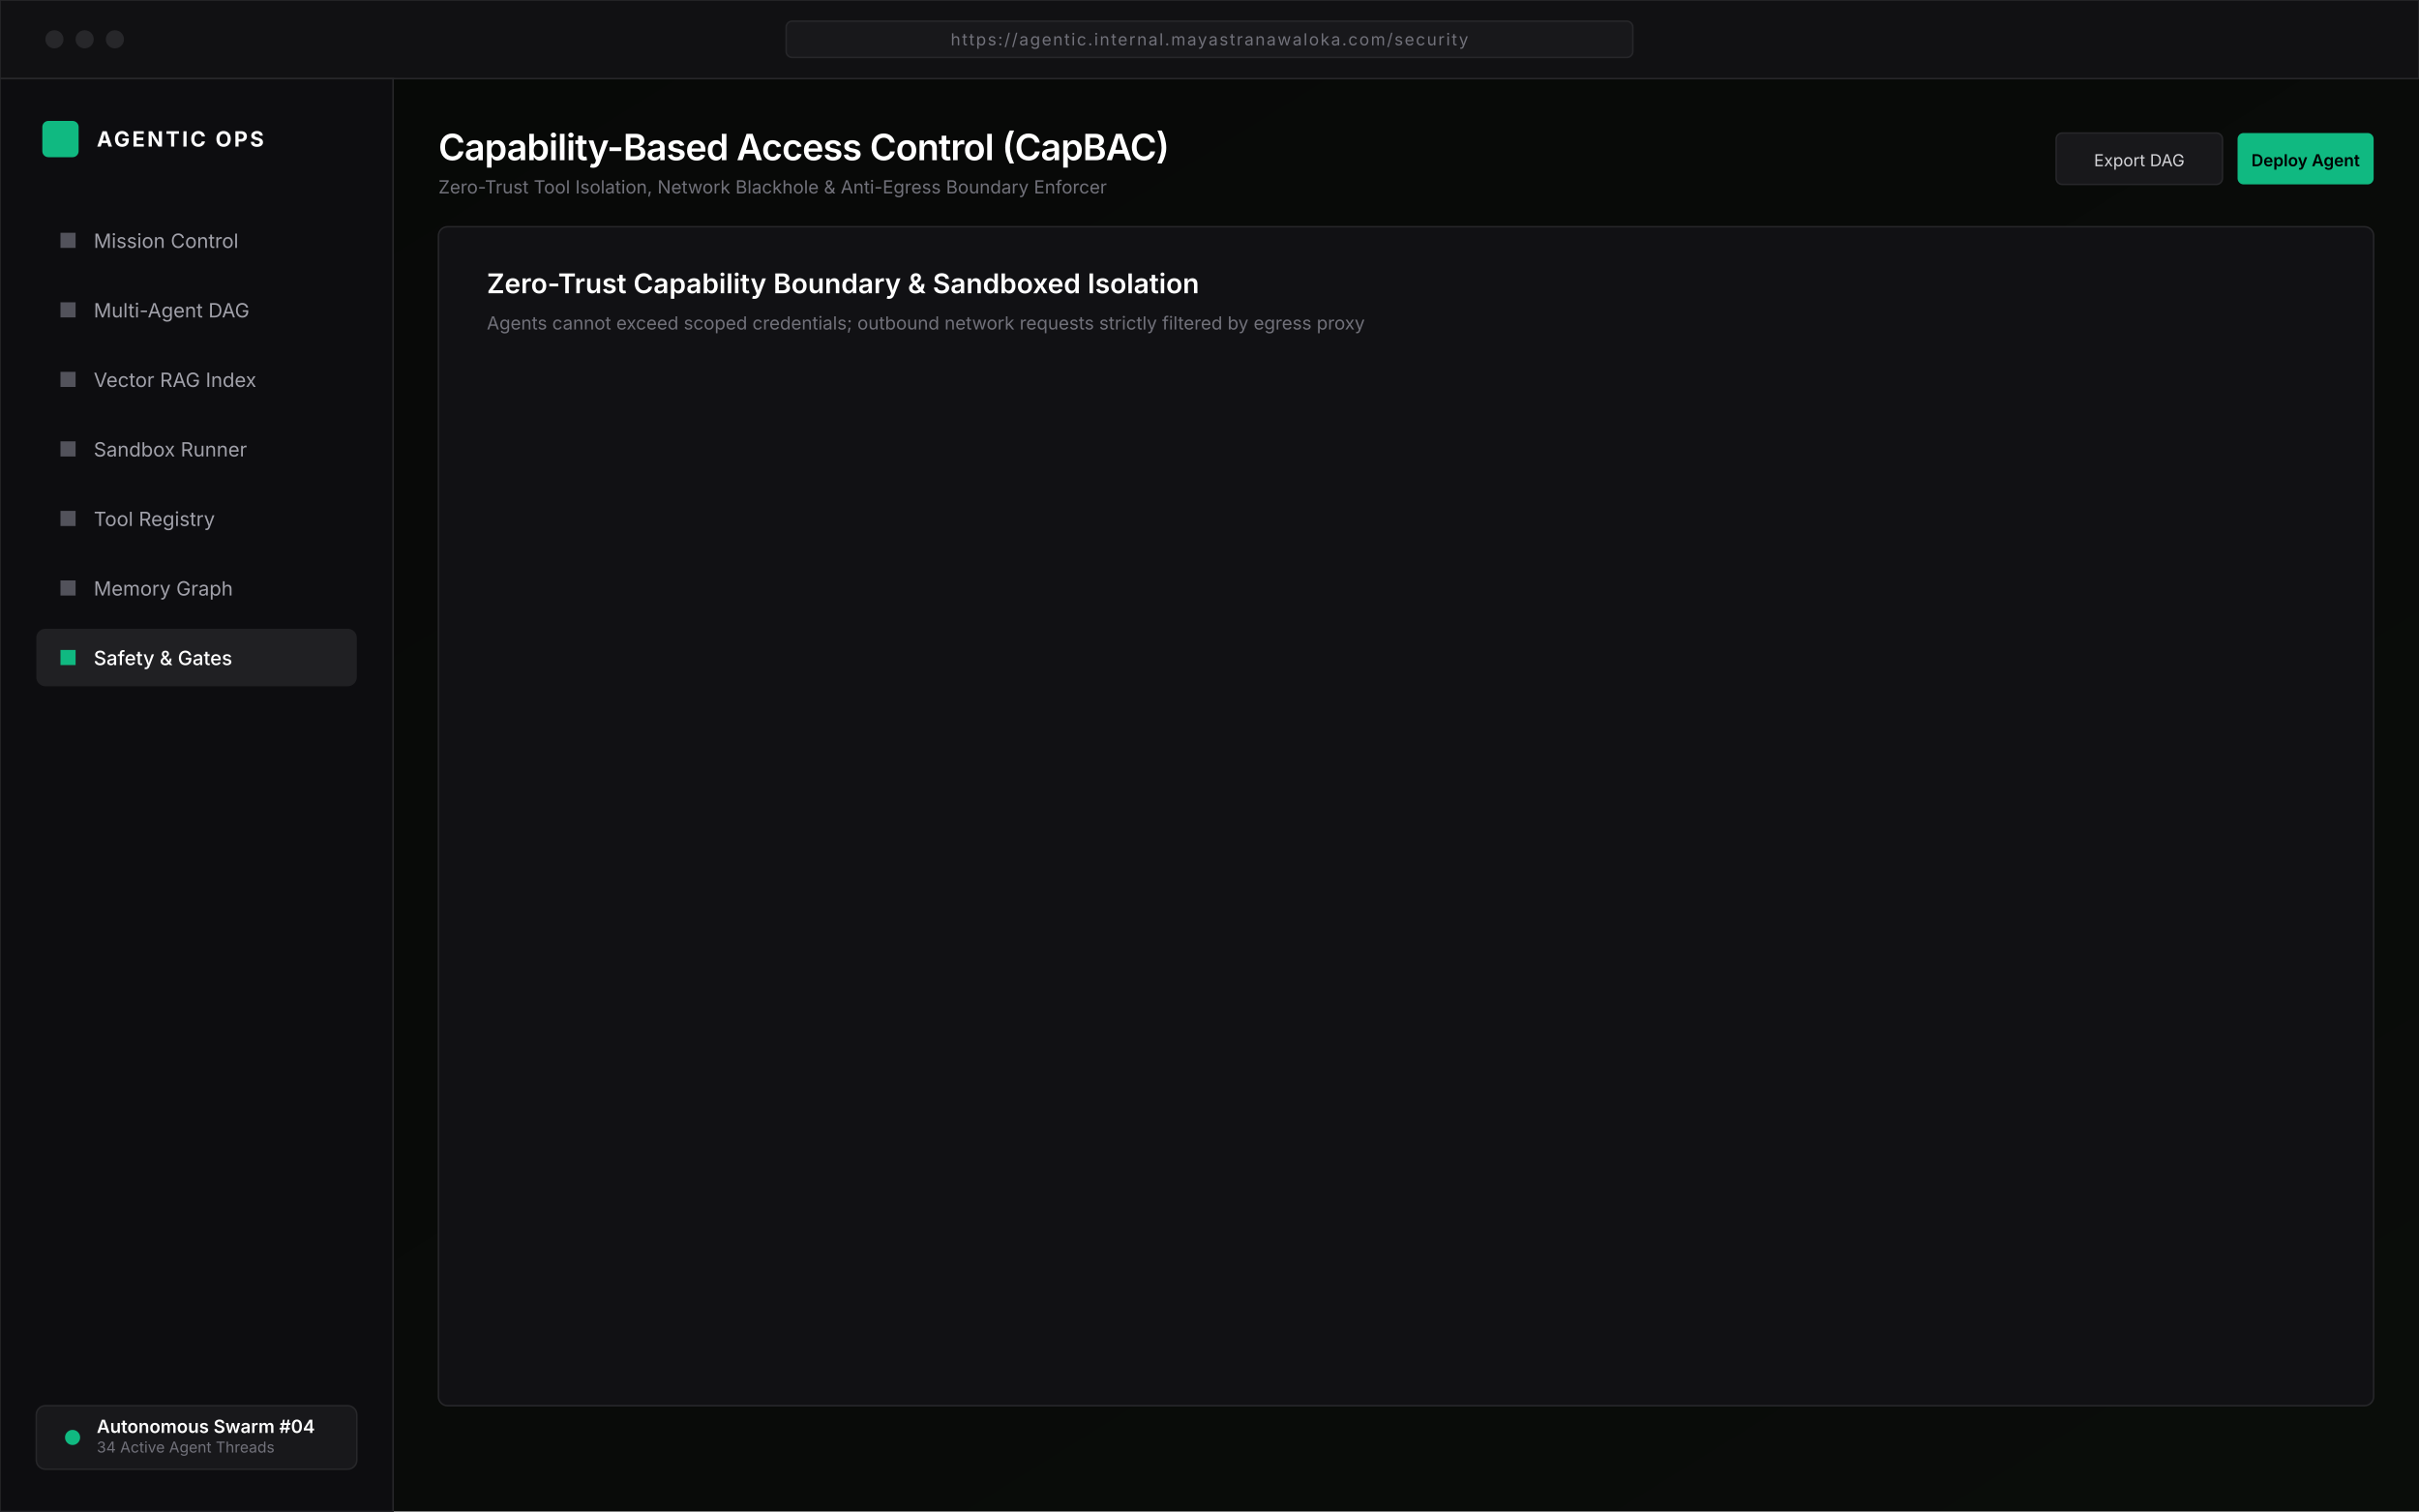
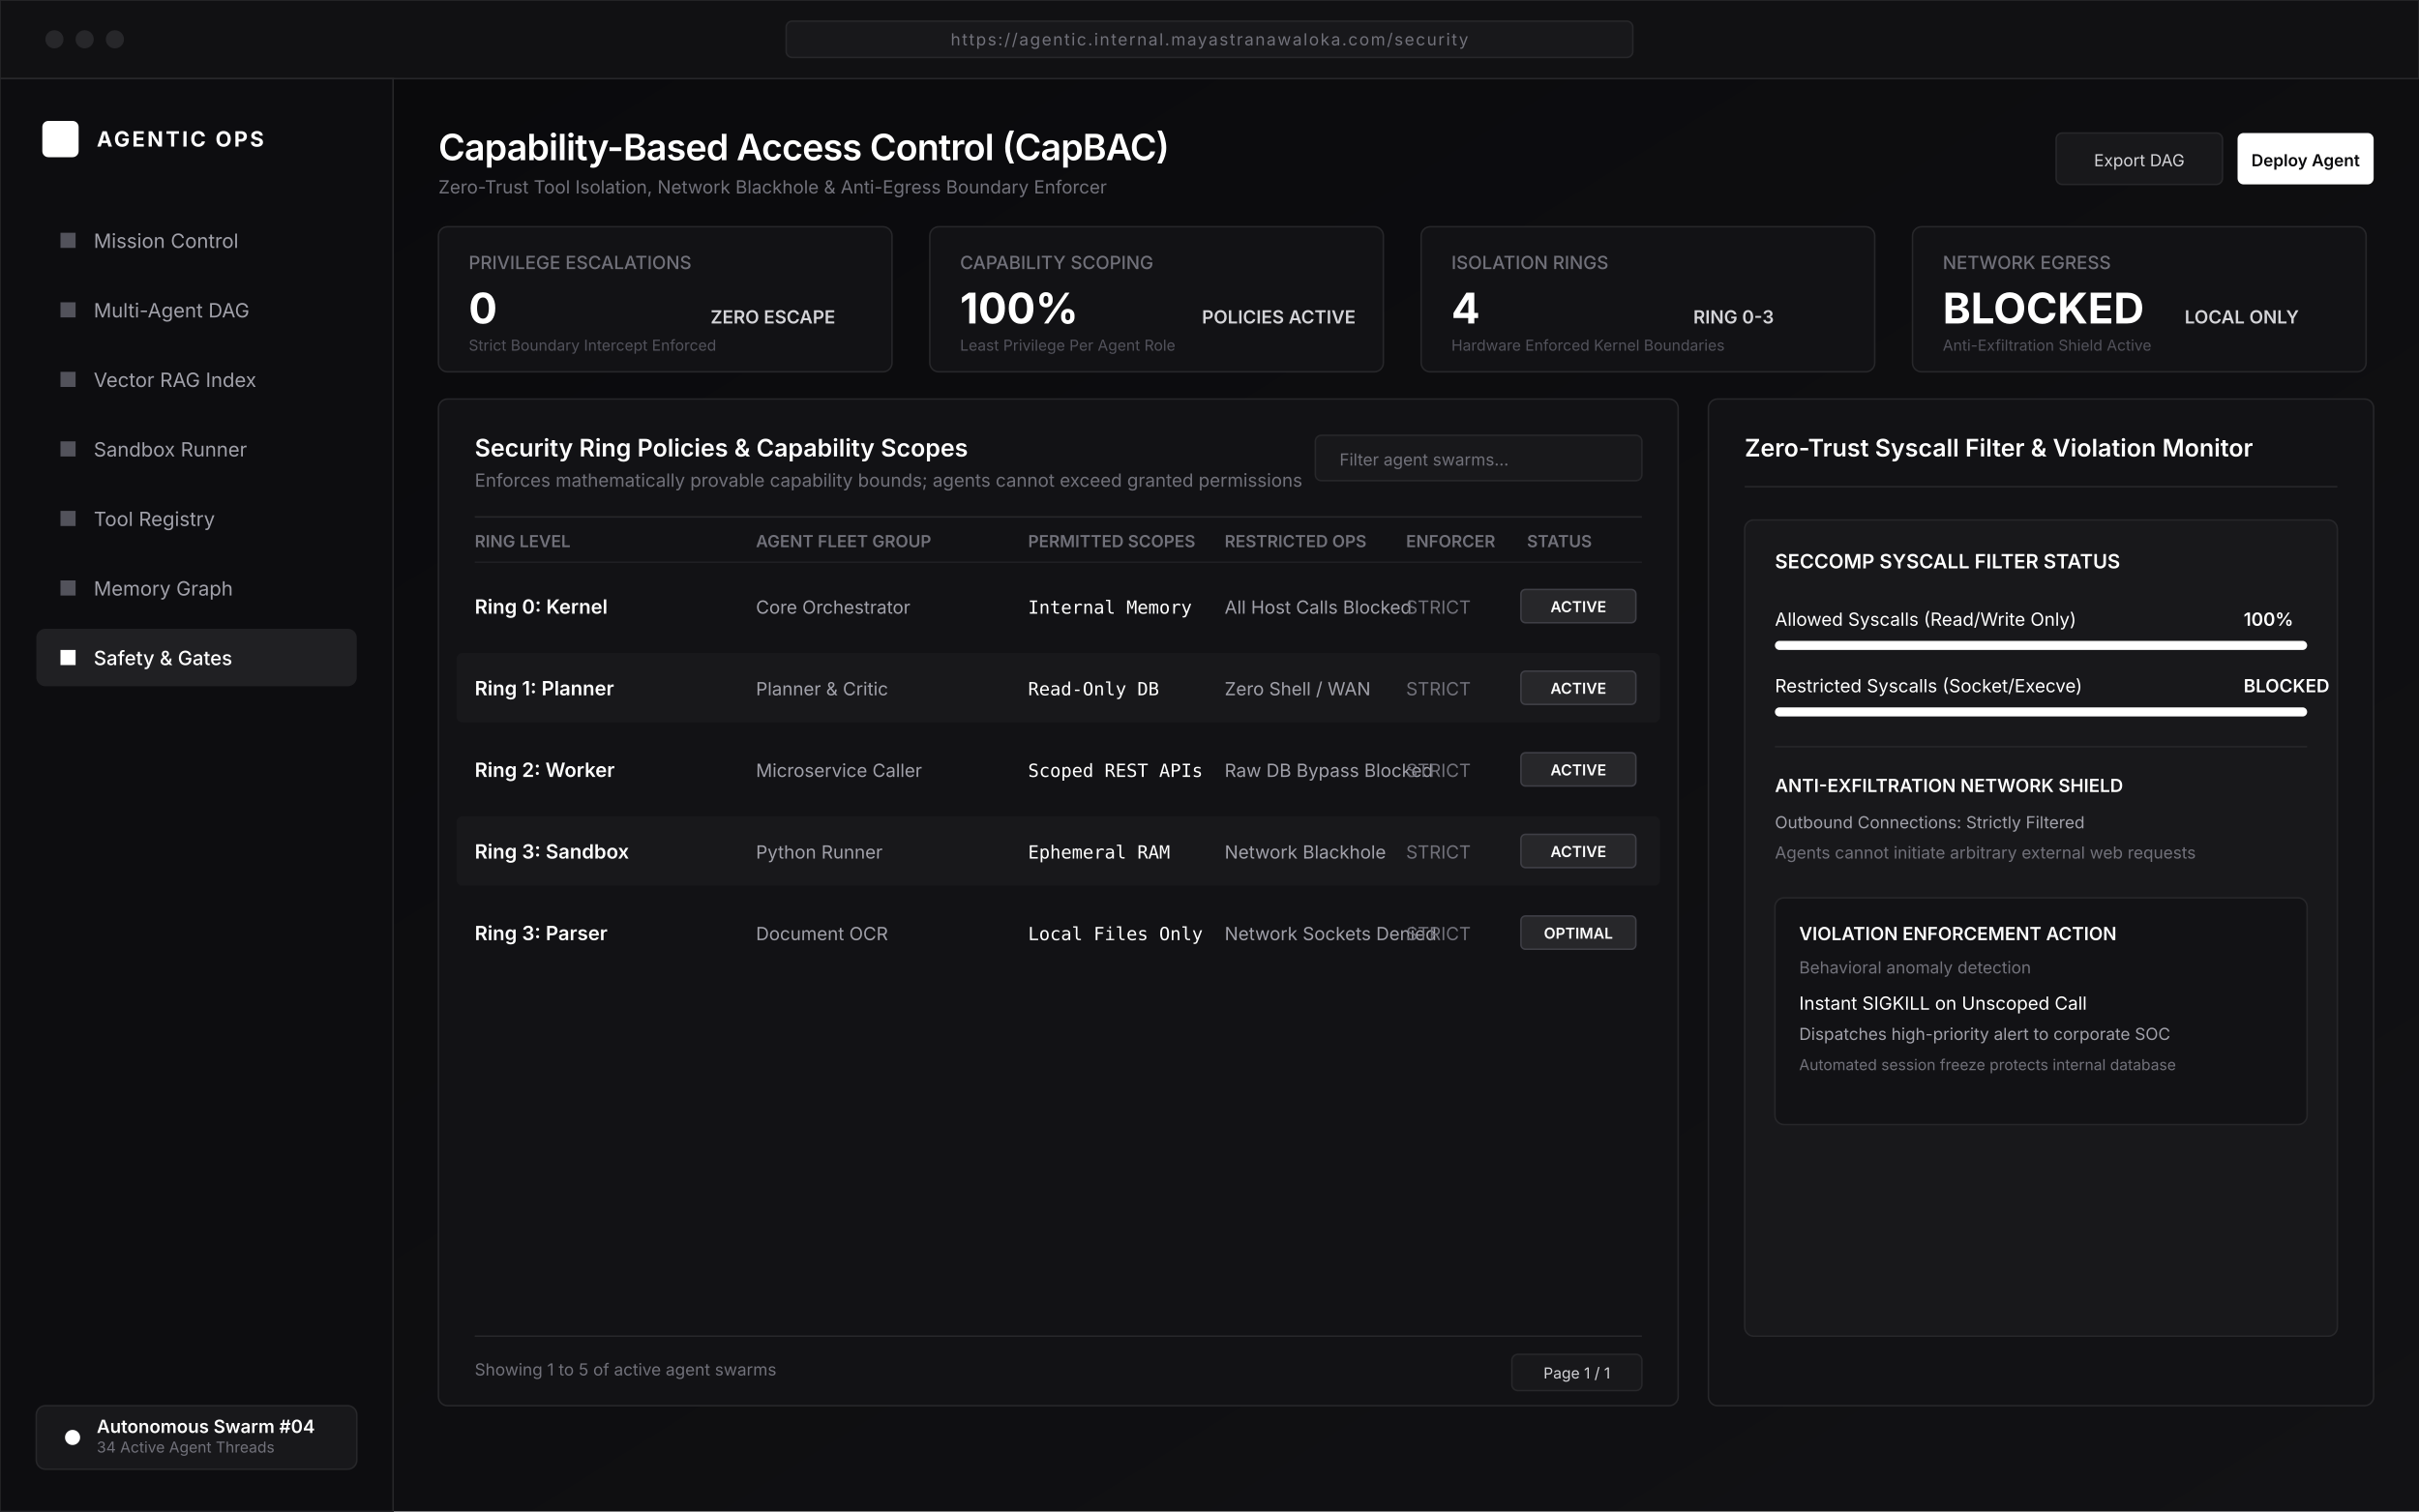
<svg xmlns="http://www.w3.org/2000/svg" viewBox="0 0 1600 1000" width="1600" height="1000">
  <defs>
-     <linearGradient id="bgGlowAgent" x1="0" y1="0" x2="1" y2="1">
-       <stop offset="0%" stop-color="#070807" />
-       <stop offset="100%" stop-color="#0a0d0a" />
+     <linearGradient id="bgGlow" x1="0" y1="0" x2="1" y2="1">
+       <stop offset="0%" stop-color="#09090b" />
+       <stop offset="100%" stop-color="#121215" />
    </linearGradient>
-     <linearGradient id="emeraldGrad" x1="0" y1="0" x2="0" y2="1">
-       <stop offset="0%" stop-color="#10b981" stop-opacity="0.25" />
-       <stop offset="100%" stop-color="#10b981" stop-opacity="0.0" />
+     <linearGradient id="monoGrad" x1="0" y1="0" x2="0" y2="1">
+       <stop offset="0%" stop-color="#ffffff" stop-opacity="0.18" />
+       <stop offset="100%" stop-color="#ffffff" stop-opacity="0.0" />
    </linearGradient>
  </defs>
-   <rect width="1600" height="1000" fill="url(#bgGlowAgent)" />
+   <rect width="1600" height="1000" fill="url(#bgGlow)" />
  <rect width="1600" height="52" fill="#111113" stroke="#27272a" stroke-width="1" />
  <circle cx="36" cy="26" r="6" fill="#27272a" />
  <circle cx="56" cy="26" r="6" fill="#27272a" />
  <circle cx="76" cy="26" r="6" fill="#27272a" />
  <rect x="520" y="14" width="560" height="24" rx="4" fill="#18181b" stroke="#27272a" stroke-width="1" />
  <text x="800" y="30" fill="#71717a" font-family="-apple-system, BlinkMacSystemFont, sans-serif" font-size="11" text-anchor="middle" letter-spacing="1">https://agentic.internal.mayastranawaloka.com/security</text>
  <rect x="0" y="52" width="260" height="948" fill="#0d0d10" stroke="#27272a" stroke-width="1" />
-   <rect x="28" y="80" width="24" height="24" rx="4" fill="#10b981" />
+   <rect x="28" y="80" width="24" height="24" rx="4" fill="#ffffff" />
  <text x="64" y="97" fill="#ffffff" font-family="-apple-system, BlinkMacSystemFont, sans-serif" font-size="14" font-weight="700" letter-spacing="1.5">AGENTIC OPS</text>
  <g transform="translate(24, 140)">
    <rect x="16" y="14" width="10" height="10" fill="#52525b" />
    <text x="38" y="24" fill="#a1a1aa" font-family="-apple-system, BlinkMacSystemFont, sans-serif" font-size="13">Mission Control</text>
    <rect x="16" y="60" width="10" height="10" fill="#52525b" />
    <text x="38" y="70" fill="#a1a1aa" font-family="-apple-system, BlinkMacSystemFont, sans-serif" font-size="13">Multi-Agent DAG</text>
    <rect x="16" y="106" width="10" height="10" fill="#52525b" />
    <text x="38" y="116" fill="#a1a1aa" font-family="-apple-system, BlinkMacSystemFont, sans-serif" font-size="13">Vector RAG Index</text>
    <rect x="16" y="152" width="10" height="10" fill="#52525b" />
    <text x="38" y="162" fill="#a1a1aa" font-family="-apple-system, BlinkMacSystemFont, sans-serif" font-size="13">Sandbox Runner</text>
    <rect x="16" y="198" width="10" height="10" fill="#52525b" />
    <text x="38" y="208" fill="#a1a1aa" font-family="-apple-system, BlinkMacSystemFont, sans-serif" font-size="13">Tool Registry</text>
    <rect x="16" y="244" width="10" height="10" fill="#52525b" />
    <text x="38" y="254" fill="#a1a1aa" font-family="-apple-system, BlinkMacSystemFont, sans-serif" font-size="13">Memory Graph</text>
    <rect x="0" y="276" width="212" height="38" rx="6" fill="#ffffff" fill-opacity="0.08" />
-     <rect x="16" y="290" width="10" height="10" fill="#10b981" />
+     <rect x="16" y="290" width="10" height="10" fill="#ffffff" />
    <text x="38" y="300" fill="#ffffff" font-family="-apple-system, BlinkMacSystemFont, sans-serif" font-size="13" font-weight="500">Safety &amp; Gates</text>
  </g>
  <rect x="24" y="930" width="212" height="42" rx="6" fill="#18181b" stroke="#27272a" stroke-width="1" />
-   <circle cx="48" cy="951" r="5" fill="#10b981" />
+   <circle cx="48" cy="951" r="5" fill="#ffffff" />
  <text x="64" y="948" fill="#ffffff" font-family="-apple-system, BlinkMacSystemFont, sans-serif" font-size="12" font-weight="600">Autonomous Swarm #04</text>
  <text x="64" y="961" fill="#71717a" font-family="-apple-system, BlinkMacSystemFont, sans-serif" font-size="10">34 Active Agent Threads</text>
  <g transform="translate(290, 80)">
    <text x="0" y="26" fill="#ffffff" font-family="-apple-system, BlinkMacSystemFont, sans-serif" font-size="24" font-weight="600" letter-spacing="-0.5">Capability-Based Access Control (CapBAC)</text>
    <text x="0" y="48" fill="#71717a" font-family="-apple-system, BlinkMacSystemFont, sans-serif" font-size="12">Zero-Trust Tool Isolation, Network Blackhole &amp; Anti-Egress Boundary Enforcer</text>
    <rect x="1070" y="8" width="110" height="34" rx="4" fill="#18181b" stroke="#27272a" stroke-width="1" />
    <text x="1125" y="30" fill="#d4d4d8" font-family="-apple-system, BlinkMacSystemFont, sans-serif" font-size="11" text-anchor="middle">Export DAG</text>
-     <rect x="1190" y="8" width="90" height="34" rx="4" fill="#10b981" />
-     <text x="1235" y="30" fill="#000000" font-family="-apple-system, BlinkMacSystemFont, sans-serif" font-size="11" font-weight="600" text-anchor="middle">Deploy Agent</text>
+     <rect x="1190" y="8" width="90" height="34" rx="4" fill="#ffffff" />
+     <text x="1235" y="30" fill="#09090b" font-family="-apple-system, BlinkMacSystemFont, sans-serif" font-size="11" font-weight="600" text-anchor="middle">Deploy Agent</text>
  </g>
  <g transform="translate(290, 150)">
-     <rect width="1280" height="780" rx="6" fill="#111114" stroke="#27272a" stroke-width="1" />
-     <text x="32" y="44" fill="#ffffff" font-family="-apple-system, BlinkMacSystemFont, sans-serif" font-size="18" font-weight="600">Zero-Trust Capability Boundary &amp; Sandboxed Isolation</text>
-     <text x="32" y="68" fill="#71717a" font-family="-apple-system, BlinkMacSystemFont, sans-serif" font-size="12">Agents cannot exceed scoped credentials; outbound network requests strictly filtered by egress proxy</text>
+     <g transform="translate(0, 0)">
+       <rect x="0" y="0" width="300" height="96" rx="6" fill="#121215" stroke="#27272a" stroke-width="1" />
+       <text x="20" y="28" fill="#71717a" font-family="-apple-system, BlinkMacSystemFont, sans-serif" font-size="12" font-weight="500">PRIVILEGE ESCALATIONS</text>
+       <text x="20" y="64" fill="#ffffff" font-family="-apple-system, BlinkMacSystemFont, sans-serif" font-size="28" font-weight="700">0</text>
+       <text x="180" y="64" fill="#d4d4d8" font-family="-apple-system, BlinkMacSystemFont, sans-serif" font-size="12" font-weight="600">ZERO ESCAPE</text>
+       <text x="20" y="82" fill="#52525b" font-family="-apple-system, BlinkMacSystemFont, sans-serif" font-size="10">Strict Boundary Intercept Enforced</text>
+       <rect x="325" y="0" width="300" height="96" rx="6" fill="#121215" stroke="#27272a" stroke-width="1" />
+       <text x="345" y="28" fill="#71717a" font-family="-apple-system, BlinkMacSystemFont, sans-serif" font-size="12" font-weight="500">CAPABILITY SCOPING</text>
+       <text x="345" y="64" fill="#ffffff" font-family="-apple-system, BlinkMacSystemFont, sans-serif" font-size="28" font-weight="700">100%</text>
+       <text x="505" y="64" fill="#d4d4d8" font-family="-apple-system, BlinkMacSystemFont, sans-serif" font-size="12" font-weight="600">POLICIES ACTIVE</text>
+       <text x="345" y="82" fill="#52525b" font-family="-apple-system, BlinkMacSystemFont, sans-serif" font-size="10">Least Privilege Per Agent Role</text>
+       <rect x="650" y="0" width="300" height="96" rx="6" fill="#121215" stroke="#27272a" stroke-width="1" />
+       <text x="670" y="28" fill="#71717a" font-family="-apple-system, BlinkMacSystemFont, sans-serif" font-size="12" font-weight="500">ISOLATION RINGS</text>
+       <text x="670" y="64" fill="#ffffff" font-family="-apple-system, BlinkMacSystemFont, sans-serif" font-size="28" font-weight="700">4</text>
+       <text x="830" y="64" fill="#d4d4d8" font-family="-apple-system, BlinkMacSystemFont, sans-serif" font-size="12" font-weight="600">RING 0-3</text>
+       <text x="670" y="82" fill="#52525b" font-family="-apple-system, BlinkMacSystemFont, sans-serif" font-size="10">Hardware Enforced Kernel Boundaries</text>
+       <rect x="975" y="0" width="300" height="96" rx="6" fill="#121215" stroke="#27272a" stroke-width="1" />
+       <text x="995" y="28" fill="#71717a" font-family="-apple-system, BlinkMacSystemFont, sans-serif" font-size="12" font-weight="500">NETWORK EGRESS</text>
+       <text x="995" y="64" fill="#ffffff" font-family="-apple-system, BlinkMacSystemFont, sans-serif" font-size="28" font-weight="700">BLOCKED</text>
+       <text x="1155" y="64" fill="#d4d4d8" font-family="-apple-system, BlinkMacSystemFont, sans-serif" font-size="12" font-weight="600">LOCAL ONLY</text>
+       <text x="995" y="82" fill="#52525b" font-family="-apple-system, BlinkMacSystemFont, sans-serif" font-size="10">Anti-Exfiltration Shield Active</text>
+     </g>
+     <g transform="translate(0, 114)">
+       <rect width="820" height="666" rx="6" fill="#121215" stroke="#27272a" stroke-width="1" />
+       <text x="24" y="38" fill="#ffffff" font-family="-apple-system, BlinkMacSystemFont, sans-serif" font-size="16" font-weight="600">Security Ring Policies &amp; Capability Scopes</text>
+       <text x="24" y="58" fill="#71717a" font-family="-apple-system, BlinkMacSystemFont, sans-serif" font-size="12">Enforces mathematically provable capability bounds; agents cannot exceed granted permissions</text>
+       <rect x="580" y="24" width="216" height="30" rx="4" fill="#18181b" stroke="#27272a" stroke-width="1" />
+       <text x="596" y="44" fill="#71717a" font-family="-apple-system, BlinkMacSystemFont, sans-serif" font-size="11">Filter agent swarms...</text>
+       <line x1="24" y1="78" x2="796" y2="78" stroke="#27272a" stroke-width="1" />
+       <text x="24" y="98" fill="#71717a" font-family="-apple-system, BlinkMacSystemFont, sans-serif" font-size="11" font-weight="600">RING LEVEL</text>
+       <text x="210" y="98" fill="#71717a" font-family="-apple-system, BlinkMacSystemFont, sans-serif" font-size="11" font-weight="600">AGENT FLEET GROUP</text>
+       <text x="390" y="98" fill="#71717a" font-family="-apple-system, BlinkMacSystemFont, sans-serif" font-size="11" font-weight="600">PERMITTED SCOPES</text>
+       <text x="520" y="98" fill="#71717a" font-family="-apple-system, BlinkMacSystemFont, sans-serif" font-size="11" font-weight="600">RESTRICTED OPS</text>
+       <text x="640" y="98" fill="#71717a" font-family="-apple-system, BlinkMacSystemFont, sans-serif" font-size="11" font-weight="600">ENFORCER</text>
+       <text x="720" y="98" fill="#71717a" font-family="-apple-system, BlinkMacSystemFont, sans-serif" font-size="11" font-weight="600">STATUS</text>
+       <line x1="24" y1="108" x2="796" y2="108" stroke="#1f1f23" stroke-width="1" />
+       <rect x="12" y="114" width="796" height="46" rx="4" fill="#121215" />
+       <text x="24" y="142" fill="#ffffff" font-family="-apple-system, BlinkMacSystemFont, sans-serif" font-size="13" font-weight="600">Ring 0: Kernel</text>
+       <text x="210" y="142" fill="#a1a1aa" font-family="-apple-system, BlinkMacSystemFont, sans-serif" font-size="12">Core Orchestrator</text>
+       <text x="390" y="142" fill="#ffffff" font-family="monospace" font-size="12">Internal Memory</text>
+       <text x="520" y="142" fill="#a1a1aa" font-family="-apple-system, BlinkMacSystemFont, sans-serif" font-size="12">All Host Calls Blocked</text>
+       <text x="640" y="142" fill="#71717a" font-family="-apple-system, BlinkMacSystemFont, sans-serif" font-size="12">STRICT</text>
+       <rect x="716" y="126" width="76" height="22" rx="3" fill="#27272a" stroke="#3f3f46" stroke-width="1" />
+       <text x="754" y="141" fill="#ffffff" font-family="-apple-system, BlinkMacSystemFont, sans-serif" font-size="10" font-weight="600" text-anchor="middle">ACTIVE</text>
+       <rect x="12" y="168" width="796" height="46" rx="4" fill="#18181b" />
+       <text x="24" y="196" fill="#ffffff" font-family="-apple-system, BlinkMacSystemFont, sans-serif" font-size="13" font-weight="600">Ring 1: Planner</text>
+       <text x="210" y="196" fill="#a1a1aa" font-family="-apple-system, BlinkMacSystemFont, sans-serif" font-size="12">Planner &amp; Critic</text>
+       <text x="390" y="196" fill="#ffffff" font-family="monospace" font-size="12">Read-Only DB</text>
+       <text x="520" y="196" fill="#a1a1aa" font-family="-apple-system, BlinkMacSystemFont, sans-serif" font-size="12">Zero Shell / WAN</text>
+       <text x="640" y="196" fill="#71717a" font-family="-apple-system, BlinkMacSystemFont, sans-serif" font-size="12">STRICT</text>
+       <rect x="716" y="180" width="76" height="22" rx="3" fill="#27272a" stroke="#3f3f46" stroke-width="1" />
+       <text x="754" y="195" fill="#ffffff" font-family="-apple-system, BlinkMacSystemFont, sans-serif" font-size="10" font-weight="600" text-anchor="middle">ACTIVE</text>
+       <rect x="12" y="222" width="796" height="46" rx="4" fill="#121215" />
+       <text x="24" y="250" fill="#ffffff" font-family="-apple-system, BlinkMacSystemFont, sans-serif" font-size="13" font-weight="600">Ring 2: Worker</text>
+       <text x="210" y="250" fill="#a1a1aa" font-family="-apple-system, BlinkMacSystemFont, sans-serif" font-size="12">Microservice Caller</text>
+       <text x="390" y="250" fill="#ffffff" font-family="monospace" font-size="12">Scoped REST APIs</text>
+       <text x="520" y="250" fill="#a1a1aa" font-family="-apple-system, BlinkMacSystemFont, sans-serif" font-size="12">Raw DB Bypass Blocked</text>
+       <text x="640" y="250" fill="#71717a" font-family="-apple-system, BlinkMacSystemFont, sans-serif" font-size="12">STRICT</text>
+       <rect x="716" y="234" width="76" height="22" rx="3" fill="#27272a" stroke="#3f3f46" stroke-width="1" />
+       <text x="754" y="249" fill="#ffffff" font-family="-apple-system, BlinkMacSystemFont, sans-serif" font-size="10" font-weight="600" text-anchor="middle">ACTIVE</text>
+       <rect x="12" y="276" width="796" height="46" rx="4" fill="#18181b" />
+       <text x="24" y="304" fill="#ffffff" font-family="-apple-system, BlinkMacSystemFont, sans-serif" font-size="13" font-weight="600">Ring 3: Sandbox</text>
+       <text x="210" y="304" fill="#a1a1aa" font-family="-apple-system, BlinkMacSystemFont, sans-serif" font-size="12">Python Runner</text>
+       <text x="390" y="304" fill="#ffffff" font-family="monospace" font-size="12">Ephemeral RAM</text>
+       <text x="520" y="304" fill="#a1a1aa" font-family="-apple-system, BlinkMacSystemFont, sans-serif" font-size="12">Network Blackhole</text>
+       <text x="640" y="304" fill="#71717a" font-family="-apple-system, BlinkMacSystemFont, sans-serif" font-size="12">STRICT</text>
+       <rect x="716" y="288" width="76" height="22" rx="3" fill="#27272a" stroke="#3f3f46" stroke-width="1" />
+       <text x="754" y="303" fill="#ffffff" font-family="-apple-system, BlinkMacSystemFont, sans-serif" font-size="10" font-weight="600" text-anchor="middle">ACTIVE</text>
+       <rect x="12" y="330" width="796" height="46" rx="4" fill="#121215" />
+       <text x="24" y="358" fill="#ffffff" font-family="-apple-system, BlinkMacSystemFont, sans-serif" font-size="13" font-weight="600">Ring 3: Parser</text>
+       <text x="210" y="358" fill="#a1a1aa" font-family="-apple-system, BlinkMacSystemFont, sans-serif" font-size="12">Document OCR</text>
+       <text x="390" y="358" fill="#ffffff" font-family="monospace" font-size="12">Local Files Only</text>
+       <text x="520" y="358" fill="#a1a1aa" font-family="-apple-system, BlinkMacSystemFont, sans-serif" font-size="12">Network Sockets Denied</text>
+       <text x="640" y="358" fill="#71717a" font-family="-apple-system, BlinkMacSystemFont, sans-serif" font-size="12">STRICT</text>
+       <rect x="716" y="342" width="76" height="22" rx="3" fill="#27272a" stroke="#3f3f46" stroke-width="1" />
+       <text x="754" y="357" fill="#ffffff" font-family="-apple-system, BlinkMacSystemFont, sans-serif" font-size="10" font-weight="600" text-anchor="middle">OPTIMAL</text>
+       <line x1="24" y1="620" x2="796" y2="620" stroke="#27272a" stroke-width="1" />
+       <text x="24" y="646" fill="#71717a" font-family="-apple-system, BlinkMacSystemFont, sans-serif" font-size="11">Showing 1 to 5 of active agent swarms</text>
+       <rect x="710" y="632" width="86" height="24" rx="4" fill="#18181b" stroke="#27272a" stroke-width="1" />
+       <text x="753" y="648" fill="#d4d4d8" font-family="-apple-system, BlinkMacSystemFont, sans-serif" font-size="10" text-anchor="middle">Page 1 / 1</text>
+       <g transform="translate(840, 0)">
+         <rect width="440" height="666" rx="6" fill="#121215" stroke="#27272a" stroke-width="1" />
+         <text x="24" y="38" fill="#ffffff" font-family="-apple-system, BlinkMacSystemFont, sans-serif" font-size="16" font-weight="600">Zero-Trust Syscall Filter &amp; Violation Monitor</text>
+         <line x1="24" y1="58" x2="416" y2="58" stroke="#27272a" stroke-width="1" />
+         <g transform="translate(24, 80)">
+           <rect width="392" height="540" rx="6" fill="#18181b" stroke="#27272a" stroke-width="1" />
+           <text x="20" y="32" fill="#ffffff" font-family="-apple-system, BlinkMacSystemFont, sans-serif" font-size="13" font-weight="600">SECCOMP SYSCALL FILTER STATUS</text>
+           <text x="20" y="70" fill="#ffffff" font-family="-apple-system, BlinkMacSystemFont, sans-serif" font-size="12">Allowed Syscalls (Read/Write Only)</text>
+           <text x="330" y="70" fill="#ffffff" font-family="-apple-system, BlinkMacSystemFont, sans-serif" font-size="12" font-weight="600">100%</text>
+           <rect x="20" y="80" width="352" height="6" rx="3" fill="#27272a" />
+           <rect x="20" y="80" width="352" height="6" rx="3" fill="#ffffff" />
+           <text x="20" y="114" fill="#ffffff" font-family="-apple-system, BlinkMacSystemFont, sans-serif" font-size="12">Restricted Syscalls (Socket/Execve)</text>
+           <text x="330" y="114" fill="#ffffff" font-family="-apple-system, BlinkMacSystemFont, sans-serif" font-size="12" font-weight="600">BLOCKED</text>
+           <rect x="20" y="124" width="352" height="6" rx="3" fill="#27272a" />
+           <rect x="20" y="124" width="352" height="6" rx="3" fill="#ffffff" />
+           <line x1="20" y1="150" x2="372" y2="150" stroke="#27272a" stroke-width="1" />
+           <text x="20" y="180" fill="#ffffff" font-family="-apple-system, BlinkMacSystemFont, sans-serif" font-size="12" font-weight="600">ANTI-EXFILTRATION NETWORK SHIELD</text>
+           <text x="20" y="204" fill="#a1a1aa" font-family="-apple-system, BlinkMacSystemFont, sans-serif" font-size="11">Outbound Connections: Strictly Filtered</text>
+           <text x="20" y="224" fill="#71717a" font-family="-apple-system, BlinkMacSystemFont, sans-serif" font-size="11">Agents cannot initiate arbitrary external web requests</text>
+           <g transform="translate(20, 250)">
+             <rect width="352" height="150" rx="6" fill="#121215" stroke="#27272a" stroke-width="1" />
+             <text x="16" y="28" fill="#ffffff" font-family="-apple-system, BlinkMacSystemFont, sans-serif" font-size="12" font-weight="600">VIOLATION ENFORCEMENT ACTION</text>
+             <text x="16" y="50" fill="#71717a" font-family="-apple-system, BlinkMacSystemFont, sans-serif" font-size="11">Behavioral anomaly detection</text>
+             <text x="16" y="74" fill="#ffffff" font-family="-apple-system, BlinkMacSystemFont, sans-serif" font-size="12">Instant SIGKILL on Unscoped Call</text>
+             <text x="16" y="94" fill="#a1a1aa" font-family="-apple-system, BlinkMacSystemFont, sans-serif" font-size="11">Dispatches high-priority alert to corporate SOC</text>
+             <text x="16" y="114" fill="#71717a" font-family="-apple-system, BlinkMacSystemFont, sans-serif" font-size="10">Automated session freeze protects internal database</text>
+           </g>
+         </g>
+       </g>
+     </g>
  </g>
</svg>
